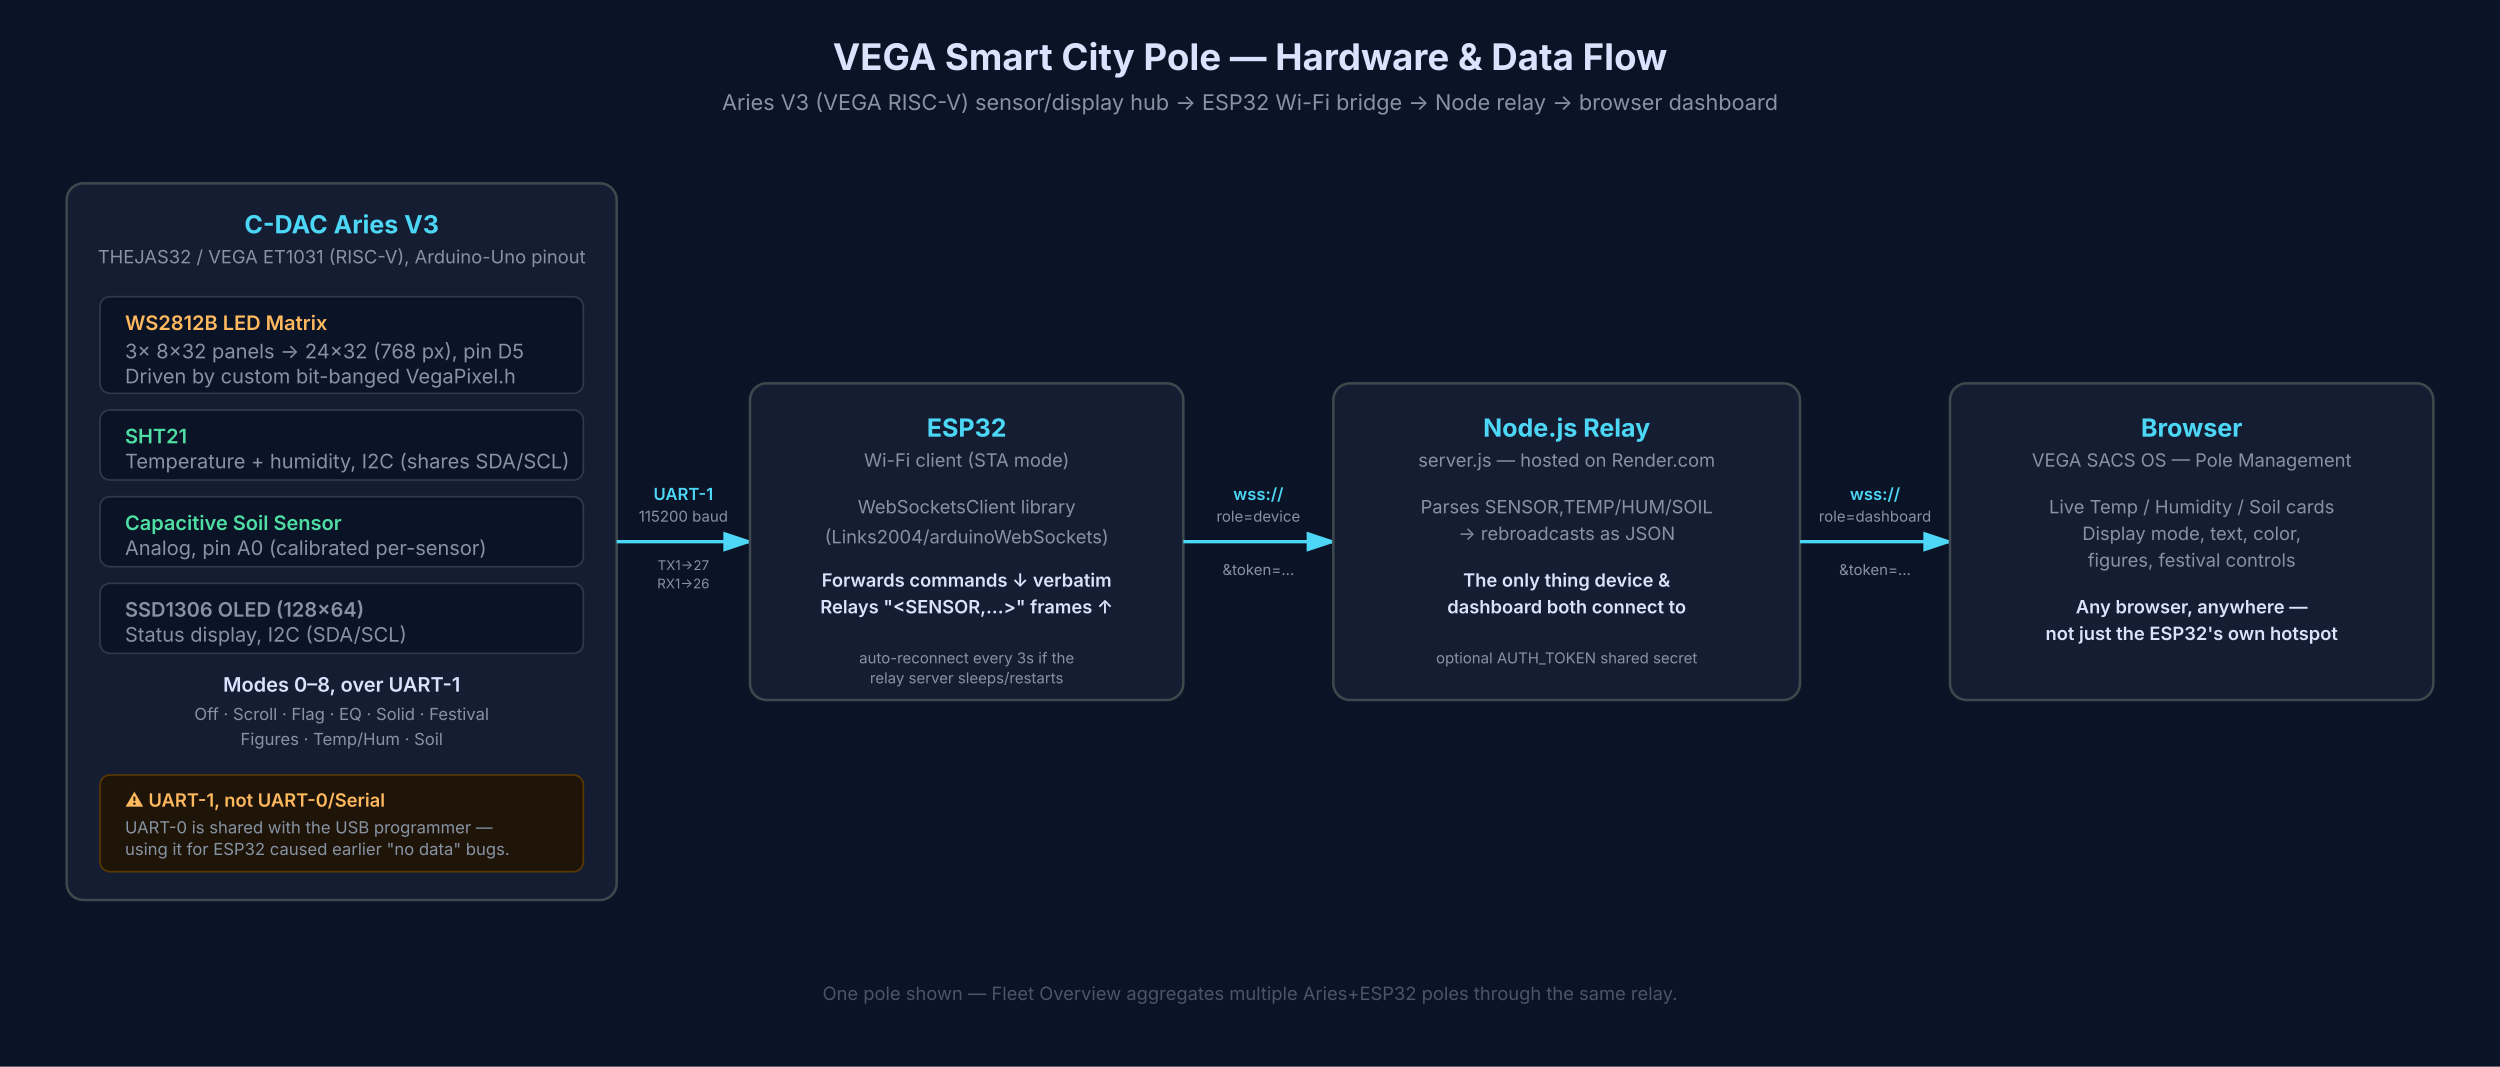
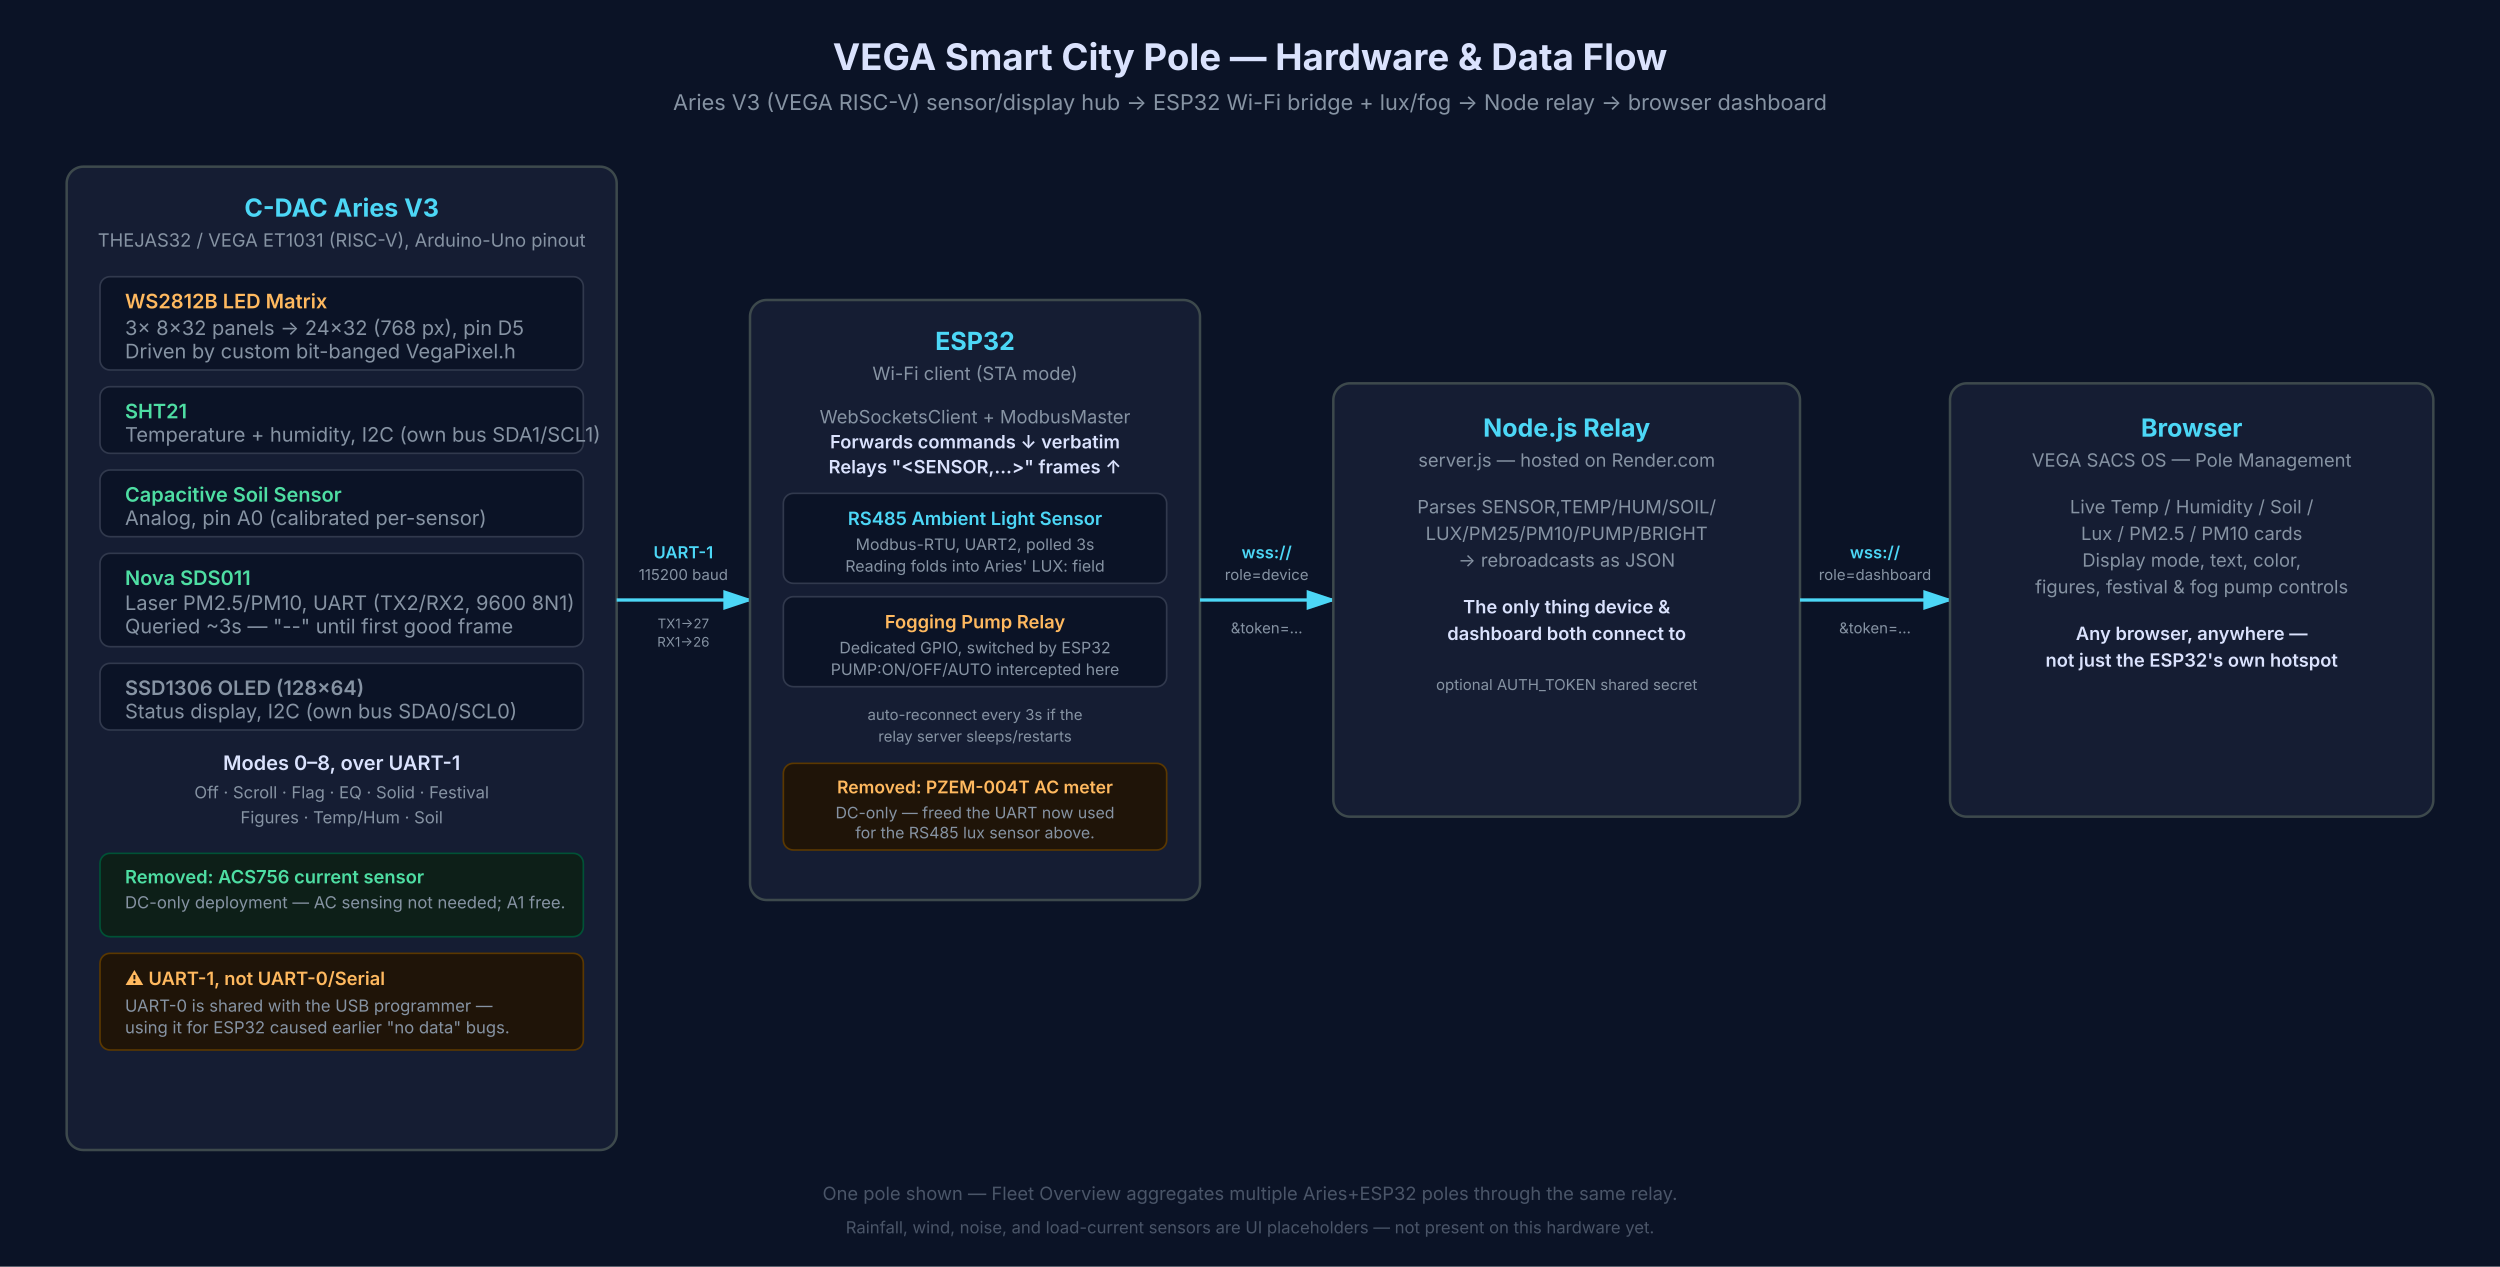
- <svg xmlns="http://www.w3.org/2000/svg" viewBox="0 0 1500 640" font-family="Inter, -apple-system, Segoe UI, sans-serif">
+ <svg xmlns="http://www.w3.org/2000/svg" viewBox="0 0 1500 760" font-family="Inter, -apple-system, Segoe UI, sans-serif">
  <defs>
    <marker id="arrow" markerWidth="10" markerHeight="10" refX="8" refY="3" orient="auto" markerUnits="strokeWidth">
      <path d="M0,0 L0,6 L9,3 z" fill="#4cd7f6" />
    </marker>
  </defs>
-   <rect x="0" y="0" width="1500" height="640" fill="#0b1326" />
+   <rect x="0" y="0" width="1500" height="760" fill="#0b1326" />
  <text x="750" y="42" text-anchor="middle" fill="#dae2fd" font-size="22" font-weight="700">VEGA Smart City Pole — Hardware &amp; Data Flow</text>
-   <text x="750" y="66" text-anchor="middle" fill="#8693a3" font-size="13">Aries V3 (VEGA RISC-V) sensor/display hub → ESP32 Wi-Fi bridge → Node relay → browser dashboard</text>
-   <rect x="40" y="110" width="330" height="430" rx="10" fill="#151d33" stroke="#3d494c" stroke-width="1.5" />
-   <text x="205" y="140" text-anchor="middle" fill="#4cd7f6" font-size="15" font-weight="700">C-DAC Aries V3</text>
-   <text x="205" y="158" text-anchor="middle" fill="#8693a3" font-size="11">THEJAS32 / VEGA ET1031 (RISC-V), Arduino-Uno pinout</text>
+   <text x="750" y="66" text-anchor="middle" fill="#8693a3" font-size="13">Aries V3 (VEGA RISC-V) sensor/display hub → ESP32 Wi-Fi bridge + lux/fog → Node relay → browser dashboard</text>
+   <rect x="40" y="100" width="330" height="590" rx="10" fill="#151d33" stroke="#3d494c" stroke-width="1.5" />
+   <text x="205" y="130" text-anchor="middle" fill="#4cd7f6" font-size="15" font-weight="700">C-DAC Aries V3</text>
+   <text x="205" y="148" text-anchor="middle" fill="#8693a3" font-size="11">THEJAS32 / VEGA ET1031 (RISC-V), Arduino-Uno pinout</text>
  <g font-size="12" fill="#dae2fd">
-     <rect x="60" y="178" width="290" height="58" rx="6" fill="#0b1326" stroke="#31394d" />
-     <text x="75" y="198" font-weight="600" fill="#ffb95f">WS2812B LED Matrix</text>
-     <text x="75" y="215" fill="#8693a3">3× 8×32 panels → 24×32 (768 px), pin D5</text>
-     <text x="75" y="230" fill="#8693a3">Driven by custom bit-banged VegaPixel.h</text>
-     <rect x="60" y="246" width="290" height="42" rx="6" fill="#0b1326" stroke="#31394d" />
-     <text x="75" y="266" font-weight="600" fill="#4edea3">SHT21</text>
-     <text x="75" y="281" fill="#8693a3">Temperature + humidity, I2C (shares SDA/SCL)</text>
-     <rect x="60" y="298" width="290" height="42" rx="6" fill="#0b1326" stroke="#31394d" />
-     <text x="75" y="318" font-weight="600" fill="#4edea3">Capacitive Soil Sensor</text>
-     <text x="75" y="333" fill="#8693a3">Analog, pin A0 (calibrated per-sensor)</text>
-     <rect x="60" y="350" width="290" height="42" rx="6" fill="#0b1326" stroke="#31394d" />
-     <text x="75" y="370" font-weight="600" fill="#8693a3">SSD1306 OLED (128×64)</text>
-     <text x="75" y="385" fill="#8693a3">Status display, I2C (SDA/SCL)</text>
+     <rect x="60" y="166" width="290" height="56" rx="6" fill="#0b1326" stroke="#31394d" />
+     <text x="75" y="185" font-weight="600" fill="#ffb95f">WS2812B LED Matrix</text>
+     <text x="75" y="201" fill="#8693a3">3× 8×32 panels → 24×32 (768 px), pin D5</text>
+     <text x="75" y="215" fill="#8693a3">Driven by custom bit-banged VegaPixel.h</text>
+     <rect x="60" y="232" width="290" height="40" rx="6" fill="#0b1326" stroke="#31394d" />
+     <text x="75" y="251" font-weight="600" fill="#4edea3">SHT21</text>
+     <text x="75" y="265" fill="#8693a3">Temperature + humidity, I2C (own bus SDA1/SCL1)</text>
+     <rect x="60" y="282" width="290" height="40" rx="6" fill="#0b1326" stroke="#31394d" />
+     <text x="75" y="301" font-weight="600" fill="#4edea3">Capacitive Soil Sensor</text>
+     <text x="75" y="315" fill="#8693a3">Analog, pin A0 (calibrated per-sensor)</text>
+     <rect x="60" y="332" width="290" height="56" rx="6" fill="#0b1326" stroke="#31394d" />
+     <text x="75" y="351" font-weight="600" fill="#4edea3">Nova SDS011</text>
+     <text x="75" y="366" fill="#8693a3">Laser PM2.5/PM10, UART (TX2/RX2, 9600 8N1)</text>
+     <text x="75" y="380" fill="#8693a3">Queried ~3s — "--" until first good frame</text>
+     <rect x="60" y="398" width="290" height="40" rx="6" fill="#0b1326" stroke="#31394d" />
+     <text x="75" y="417" font-weight="600" fill="#8693a3">SSD1306 OLED (128×64)</text>
+     <text x="75" y="431" fill="#8693a3">Status display, I2C (own bus SDA0/SCL0)</text>
  </g>
-   <text x="205" y="415" text-anchor="middle" fill="#dae2fd" font-size="12" font-weight="600">Modes 0–8, over UART-1</text>
-   <text x="205" y="432" text-anchor="middle" fill="#8693a3" font-size="10">Off · Scroll · Flag · EQ · Solid · Festival</text>
-   <text x="205" y="447" text-anchor="middle" fill="#8693a3" font-size="10">Figures · Temp/Hum · Soil</text>
-   <rect x="60" y="465" width="290" height="58" rx="6" fill="#1f1408" stroke="#5b3800" />
-   <text x="75" y="484" font-weight="600" fill="#ffb95f" font-size="11">⚠ UART-1, not UART-0/Serial</text>
-   <text x="75" y="500" fill="#8693a3" font-size="10">UART-0 is shared with the USB programmer —</text>
-   <text x="75" y="513" fill="#8693a3" font-size="10">using it for ESP32 caused earlier "no data" bugs.</text>
-   <line x1="370" y1="325" x2="450" y2="325" stroke="#4cd7f6" stroke-width="2" marker-end="url(#arrow)" />
-   <text x="410" y="300" text-anchor="middle" fill="#4cd7f6" font-size="10" font-weight="600">UART-1</text>
-   <text x="410" y="313" text-anchor="middle" fill="#8693a3" font-size="9">115200 baud</text>
-   <text x="410" y="342" text-anchor="middle" fill="#8693a3" font-size="8">TX1→27</text>
-   <text x="410" y="353" text-anchor="middle" fill="#8693a3" font-size="8">RX1→26</text>
-   <rect x="450" y="230" width="260" height="190" rx="10" fill="#151d33" stroke="#3d494c" stroke-width="1.5" />
-   <text x="580" y="262" text-anchor="middle" fill="#4cd7f6" font-size="15" font-weight="700">ESP32</text>
-   <text x="580" y="280" text-anchor="middle" fill="#8693a3" font-size="11">Wi-Fi client (STA mode)</text>
+   <text x="205" y="462" text-anchor="middle" fill="#dae2fd" font-size="12" font-weight="600">Modes 0–8, over UART-1</text>
+   <text x="205" y="479" text-anchor="middle" fill="#8693a3" font-size="10">Off · Scroll · Flag · EQ · Solid · Festival</text>
+   <text x="205" y="494" text-anchor="middle" fill="#8693a3" font-size="10">Figures · Temp/Hum · Soil</text>
+   <rect x="60" y="512" width="290" height="50" rx="6" fill="#0d1f18" stroke="#005236" />
+   <text x="75" y="530" font-weight="600" fill="#4edea3" font-size="11">Removed: ACS756 current sensor</text>
+   <text x="75" y="545" fill="#8693a3" font-size="10">DC-only deployment — AC sensing not needed; A1 free.</text>
+   <rect x="60" y="572" width="290" height="58" rx="6" fill="#1f1408" stroke="#5b3800" />
+   <text x="75" y="591" font-weight="600" fill="#ffb95f" font-size="11">⚠ UART-1, not UART-0/Serial</text>
+   <text x="75" y="607" fill="#8693a3" font-size="10">UART-0 is shared with the USB programmer —</text>
+   <text x="75" y="620" fill="#8693a3" font-size="10">using it for ESP32 caused earlier "no data" bugs.</text>
+   <line x1="370" y1="360" x2="450" y2="360" stroke="#4cd7f6" stroke-width="2" marker-end="url(#arrow)" />
+   <text x="410" y="335" text-anchor="middle" fill="#4cd7f6" font-size="10" font-weight="600">UART-1</text>
+   <text x="410" y="348" text-anchor="middle" fill="#8693a3" font-size="9">115200 baud</text>
+   <text x="410" y="377" text-anchor="middle" fill="#8693a3" font-size="8">TX1→27</text>
+   <text x="410" y="388" text-anchor="middle" fill="#8693a3" font-size="8">RX1→26</text>
+   <rect x="450" y="180" width="270" height="360" rx="10" fill="#151d33" stroke="#3d494c" stroke-width="1.5" />
+   <text x="585" y="210" text-anchor="middle" fill="#4cd7f6" font-size="15" font-weight="700">ESP32</text>
+   <text x="585" y="228" text-anchor="middle" fill="#8693a3" font-size="11">Wi-Fi client (STA mode)</text>
  <g font-size="11" fill="#8693a3">
-     <text x="580" y="308" text-anchor="middle">WebSocketsClient library</text>
-     <text x="580" y="326" text-anchor="middle">(Links2004/arduinoWebSockets)</text>
-     <text x="580" y="352" text-anchor="middle" fill="#dae2fd" font-weight="600">Forwards commands ↓ verbatim</text>
-     <text x="580" y="368" text-anchor="middle" fill="#dae2fd" font-weight="600">Relays "&lt;SENSOR,...&gt;" frames ↑</text>
-     <text x="580" y="398" text-anchor="middle" font-size="9">auto-reconnect every 3s if the</text>
-     <text x="580" y="410" text-anchor="middle" font-size="9">relay server sleeps/restarts</text>
+     <text x="585" y="254" text-anchor="middle">WebSocketsClient + ModbusMaster</text>
+     <text x="585" y="269" text-anchor="middle" fill="#dae2fd" font-weight="600">Forwards commands ↓ verbatim</text>
+     <text x="585" y="284" text-anchor="middle" fill="#dae2fd" font-weight="600">Relays "&lt;SENSOR,...&gt;" frames ↑</text>
  </g>
-   <line x1="710" y1="325" x2="800" y2="325" stroke="#4cd7f6" stroke-width="2" marker-end="url(#arrow)" />
-   <text x="755" y="300" text-anchor="middle" fill="#4cd7f6" font-size="10" font-weight="600">wss://</text>
-   <text x="755" y="313" text-anchor="middle" fill="#8693a3" font-size="9">role=device</text>
-   <text x="755" y="345" text-anchor="middle" fill="#8693a3" font-size="9">&amp;token=...</text>
-   <rect x="800" y="230" width="280" height="190" rx="10" fill="#151d33" stroke="#3d494c" stroke-width="1.5" />
+   <rect x="470" y="296" width="230" height="54" rx="6" fill="#0b1326" stroke="#31394d" />
+   <text x="585" y="315" text-anchor="middle" font-weight="600" fill="#4cd7f6" font-size="11">RS485 Ambient Light Sensor</text>
+   <text x="585" y="330" text-anchor="middle" fill="#8693a3" font-size="9.5">Modbus-RTU, UART2, polled 3s</text>
+   <text x="585" y="343" text-anchor="middle" fill="#8693a3" font-size="9.5">Reading folds into Aries' LUX: field</text>
+   <rect x="470" y="358" width="230" height="54" rx="6" fill="#0b1326" stroke="#31394d" />
+   <text x="585" y="377" text-anchor="middle" font-weight="600" fill="#ffb95f" font-size="11">Fogging Pump Relay</text>
+   <text x="585" y="392" text-anchor="middle" fill="#8693a3" font-size="9.5">Dedicated GPIO, switched by ESP32</text>
+   <text x="585" y="405" text-anchor="middle" fill="#8693a3" font-size="9.5">PUMP:ON/OFF/AUTO intercepted here</text>
+   <text x="585" y="432" text-anchor="middle" fill="#8693a3" font-size="9">auto-reconnect every 3s if the</text>
+   <text x="585" y="445" text-anchor="middle" fill="#8693a3" font-size="9">relay server sleeps/restarts</text>
+   <rect x="470" y="458" width="230" height="52" rx="6" fill="#1f1408" stroke="#5b3800" />
+   <text x="585" y="476" text-anchor="middle" font-weight="600" fill="#ffb95f" font-size="10.5">Removed: PZEM-004T AC meter</text>
+   <text x="585" y="491" text-anchor="middle" fill="#8693a3" font-size="9.5">DC-only — freed the UART now used</text>
+   <text x="585" y="503" text-anchor="middle" fill="#8693a3" font-size="9.5">for the RS485 lux sensor above.</text>
+   <line x1="720" y1="360" x2="800" y2="360" stroke="#4cd7f6" stroke-width="2" marker-end="url(#arrow)" />
+   <text x="760" y="335" text-anchor="middle" fill="#4cd7f6" font-size="10" font-weight="600">wss://</text>
+   <text x="760" y="348" text-anchor="middle" fill="#8693a3" font-size="9">role=device</text>
+   <text x="760" y="380" text-anchor="middle" fill="#8693a3" font-size="9">&amp;token=...</text>
+   <rect x="800" y="230" width="280" height="260" rx="10" fill="#151d33" stroke="#3d494c" stroke-width="1.5" />
  <text x="940" y="262" text-anchor="middle" fill="#4cd7f6" font-size="15" font-weight="700">Node.js Relay</text>
  <text x="940" y="280" text-anchor="middle" fill="#8693a3" font-size="11">server.js — hosted on Render.com</text>
  <g font-size="11" fill="#8693a3">
-     <text x="940" y="308" text-anchor="middle">Parses SENSOR,TEMP/HUM/SOIL</text>
-     <text x="940" y="324" text-anchor="middle">→ rebroadcasts as JSON</text>
-     <text x="940" y="352" text-anchor="middle" fill="#dae2fd" font-weight="600">The only thing device &amp;</text>
-     <text x="940" y="368" text-anchor="middle" fill="#dae2fd" font-weight="600">dashboard both connect to</text>
-     <text x="940" y="398" text-anchor="middle" font-size="9">optional AUTH_TOKEN shared secret</text>
+     <text x="940" y="308" text-anchor="middle">Parses SENSOR,TEMP/HUM/SOIL/</text>
+     <text x="940" y="324" text-anchor="middle">LUX/PM25/PM10/PUMP/BRIGHT</text>
+     <text x="940" y="340" text-anchor="middle">→ rebroadcasts as JSON</text>
+     <text x="940" y="368" text-anchor="middle" fill="#dae2fd" font-weight="600">The only thing device &amp;</text>
+     <text x="940" y="384" text-anchor="middle" fill="#dae2fd" font-weight="600">dashboard both connect to</text>
+     <text x="940" y="414" text-anchor="middle" font-size="9">optional AUTH_TOKEN shared secret</text>
  </g>
-   <line x1="1080" y1="325" x2="1170" y2="325" stroke="#4cd7f6" stroke-width="2" marker-end="url(#arrow)" />
-   <text x="1125" y="300" text-anchor="middle" fill="#4cd7f6" font-size="10" font-weight="600">wss://</text>
-   <text x="1125" y="313" text-anchor="middle" fill="#8693a3" font-size="9">role=dashboard</text>
-   <text x="1125" y="345" text-anchor="middle" fill="#8693a3" font-size="9">&amp;token=...</text>
-   <rect x="1170" y="230" width="290" height="190" rx="10" fill="#151d33" stroke="#3d494c" stroke-width="1.5" />
+   <line x1="1080" y1="360" x2="1170" y2="360" stroke="#4cd7f6" stroke-width="2" marker-end="url(#arrow)" />
+   <text x="1125" y="335" text-anchor="middle" fill="#4cd7f6" font-size="10" font-weight="600">wss://</text>
+   <text x="1125" y="348" text-anchor="middle" fill="#8693a3" font-size="9">role=dashboard</text>
+   <text x="1125" y="380" text-anchor="middle" fill="#8693a3" font-size="9">&amp;token=...</text>
+   <rect x="1170" y="230" width="290" height="260" rx="10" fill="#151d33" stroke="#3d494c" stroke-width="1.5" />
  <text x="1315" y="262" text-anchor="middle" fill="#4cd7f6" font-size="15" font-weight="700">Browser</text>
  <text x="1315" y="280" text-anchor="middle" fill="#8693a3" font-size="11">VEGA SACS OS — Pole Management</text>
  <g font-size="11" fill="#8693a3">
-     <text x="1315" y="308" text-anchor="middle">Live Temp / Humidity / Soil cards</text>
-     <text x="1315" y="324" text-anchor="middle">Display mode, text, color,</text>
-     <text x="1315" y="340" text-anchor="middle">figures, festival controls</text>
-     <text x="1315" y="368" text-anchor="middle" fill="#dae2fd" font-weight="600">Any browser, anywhere —</text>
-     <text x="1315" y="384" text-anchor="middle" fill="#dae2fd" font-weight="600">not just the ESP32's own hotspot</text>
+     <text x="1315" y="308" text-anchor="middle">Live Temp / Humidity / Soil /</text>
+     <text x="1315" y="324" text-anchor="middle">Lux / PM2.5 / PM10 cards</text>
+     <text x="1315" y="340" text-anchor="middle">Display mode, text, color,</text>
+     <text x="1315" y="356" text-anchor="middle">figures, festival &amp; fog pump controls</text>
+     <text x="1315" y="384" text-anchor="middle" fill="#dae2fd" font-weight="600">Any browser, anywhere —</text>
+     <text x="1315" y="400" text-anchor="middle" fill="#dae2fd" font-weight="600">not just the ESP32's own hotspot</text>
  </g>
-   <text x="750" y="600" text-anchor="middle" fill="#4a5568" font-size="11">One pole shown — Fleet Overview aggregates multiple Aries+ESP32 poles through the same relay.</text>
+   <text x="750" y="720" text-anchor="middle" fill="#4a5568" font-size="11">One pole shown — Fleet Overview aggregates multiple Aries+ESP32 poles through the same relay.</text>
+   <text x="750" y="740" text-anchor="middle" fill="#4a5568" font-size="10">Rainfall, wind, noise, and load-current sensors are UI placeholders — not present on this hardware yet.</text>
</svg>
